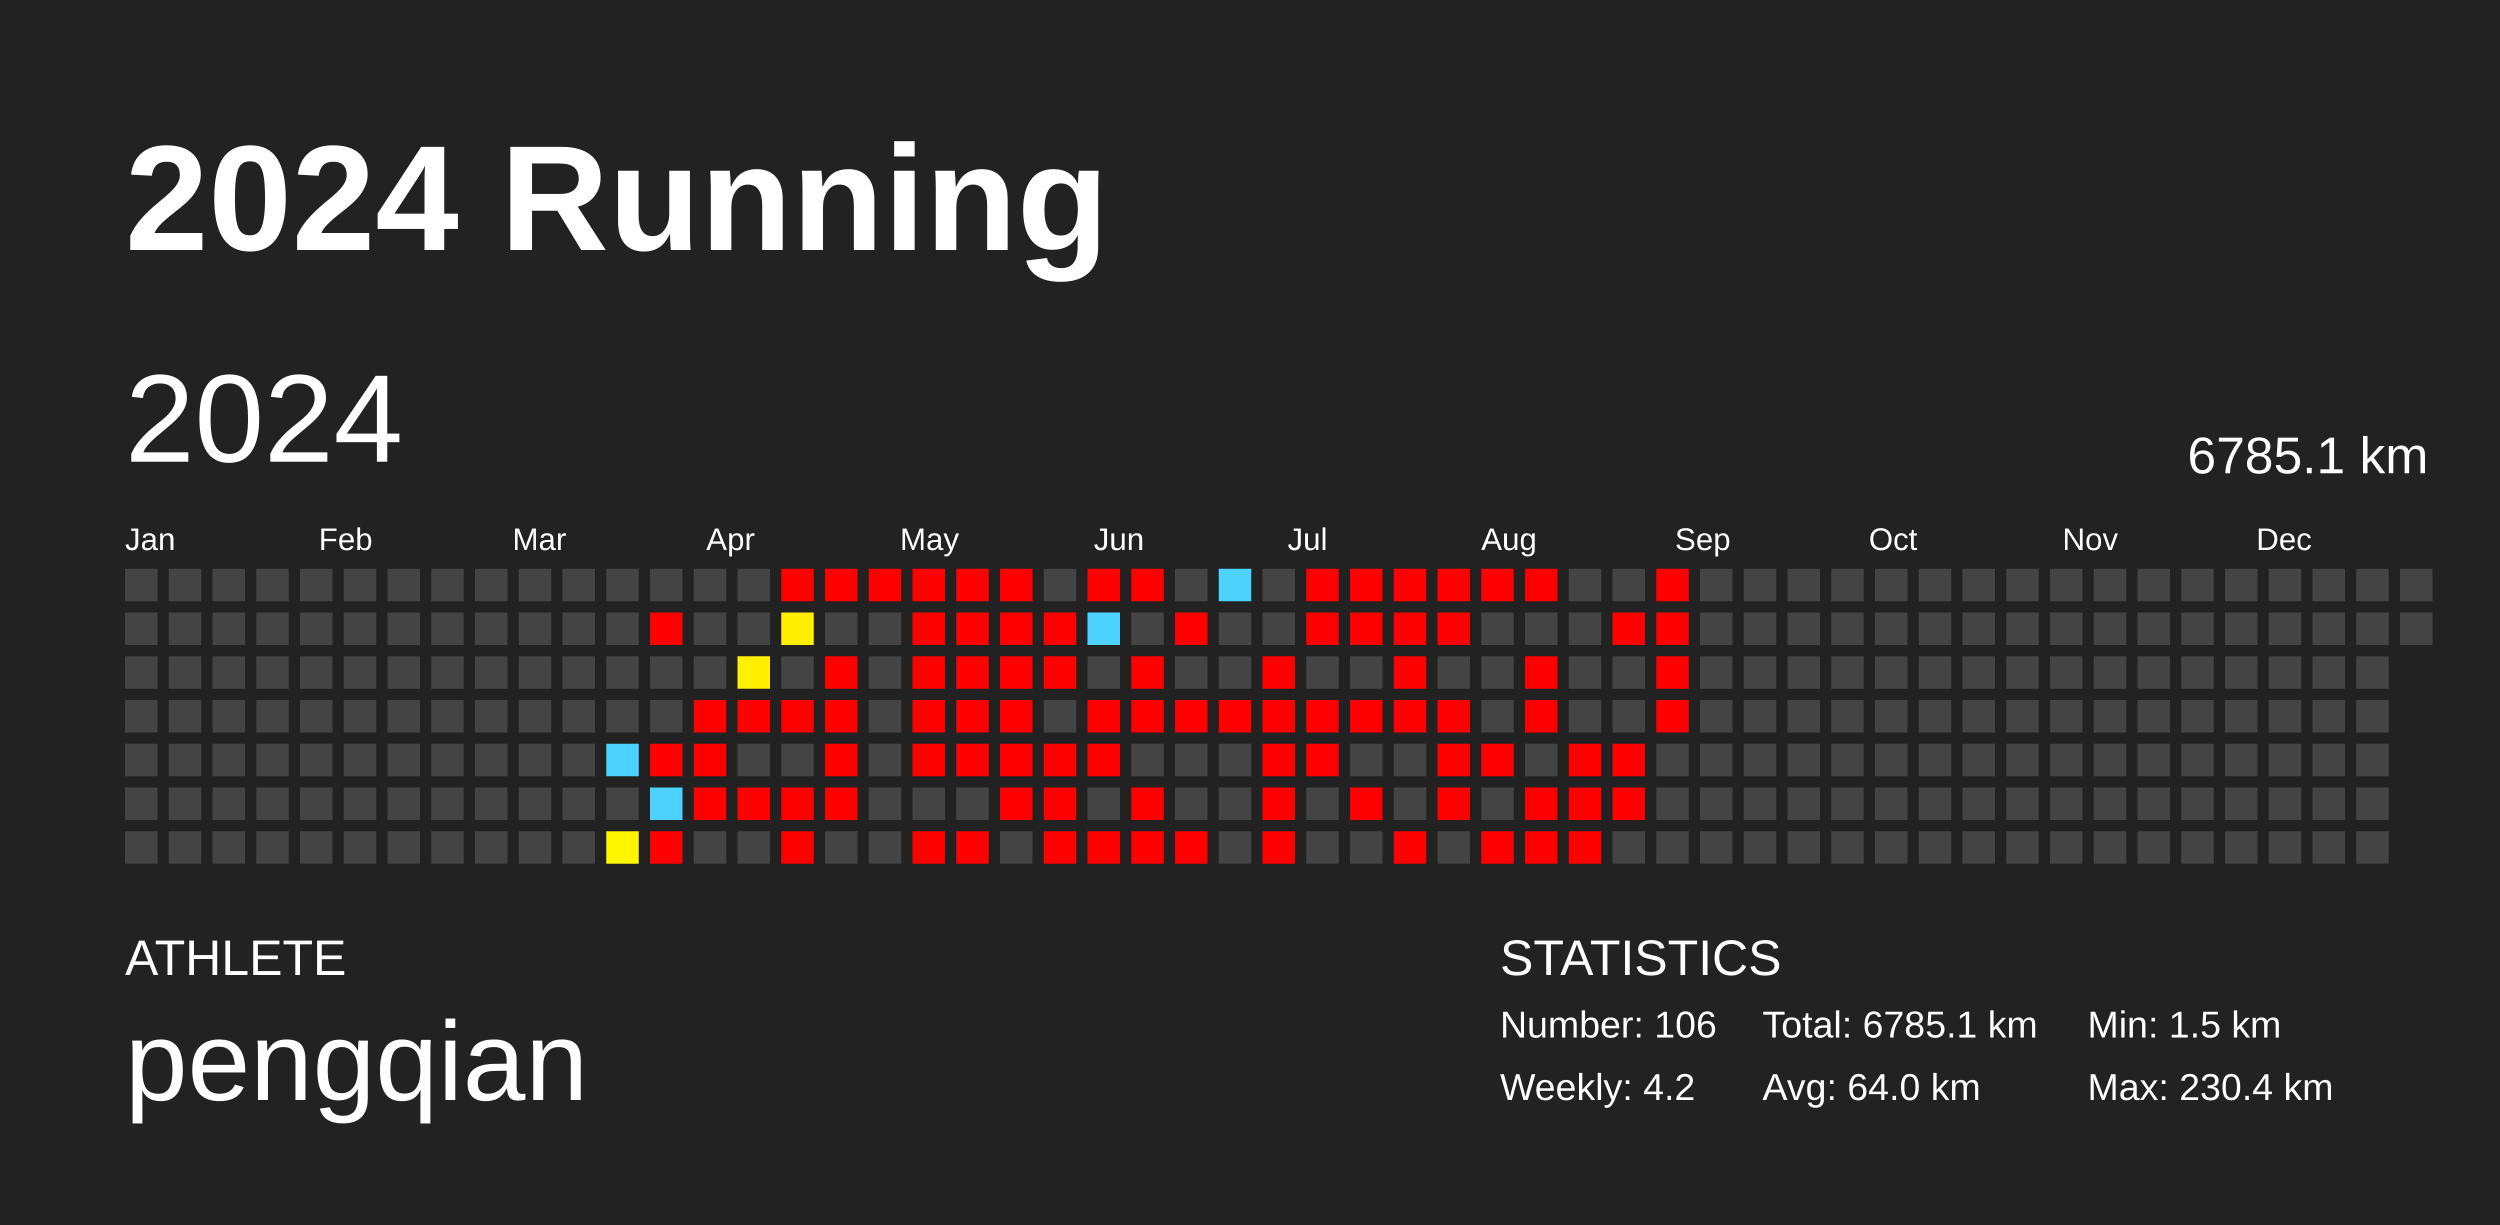
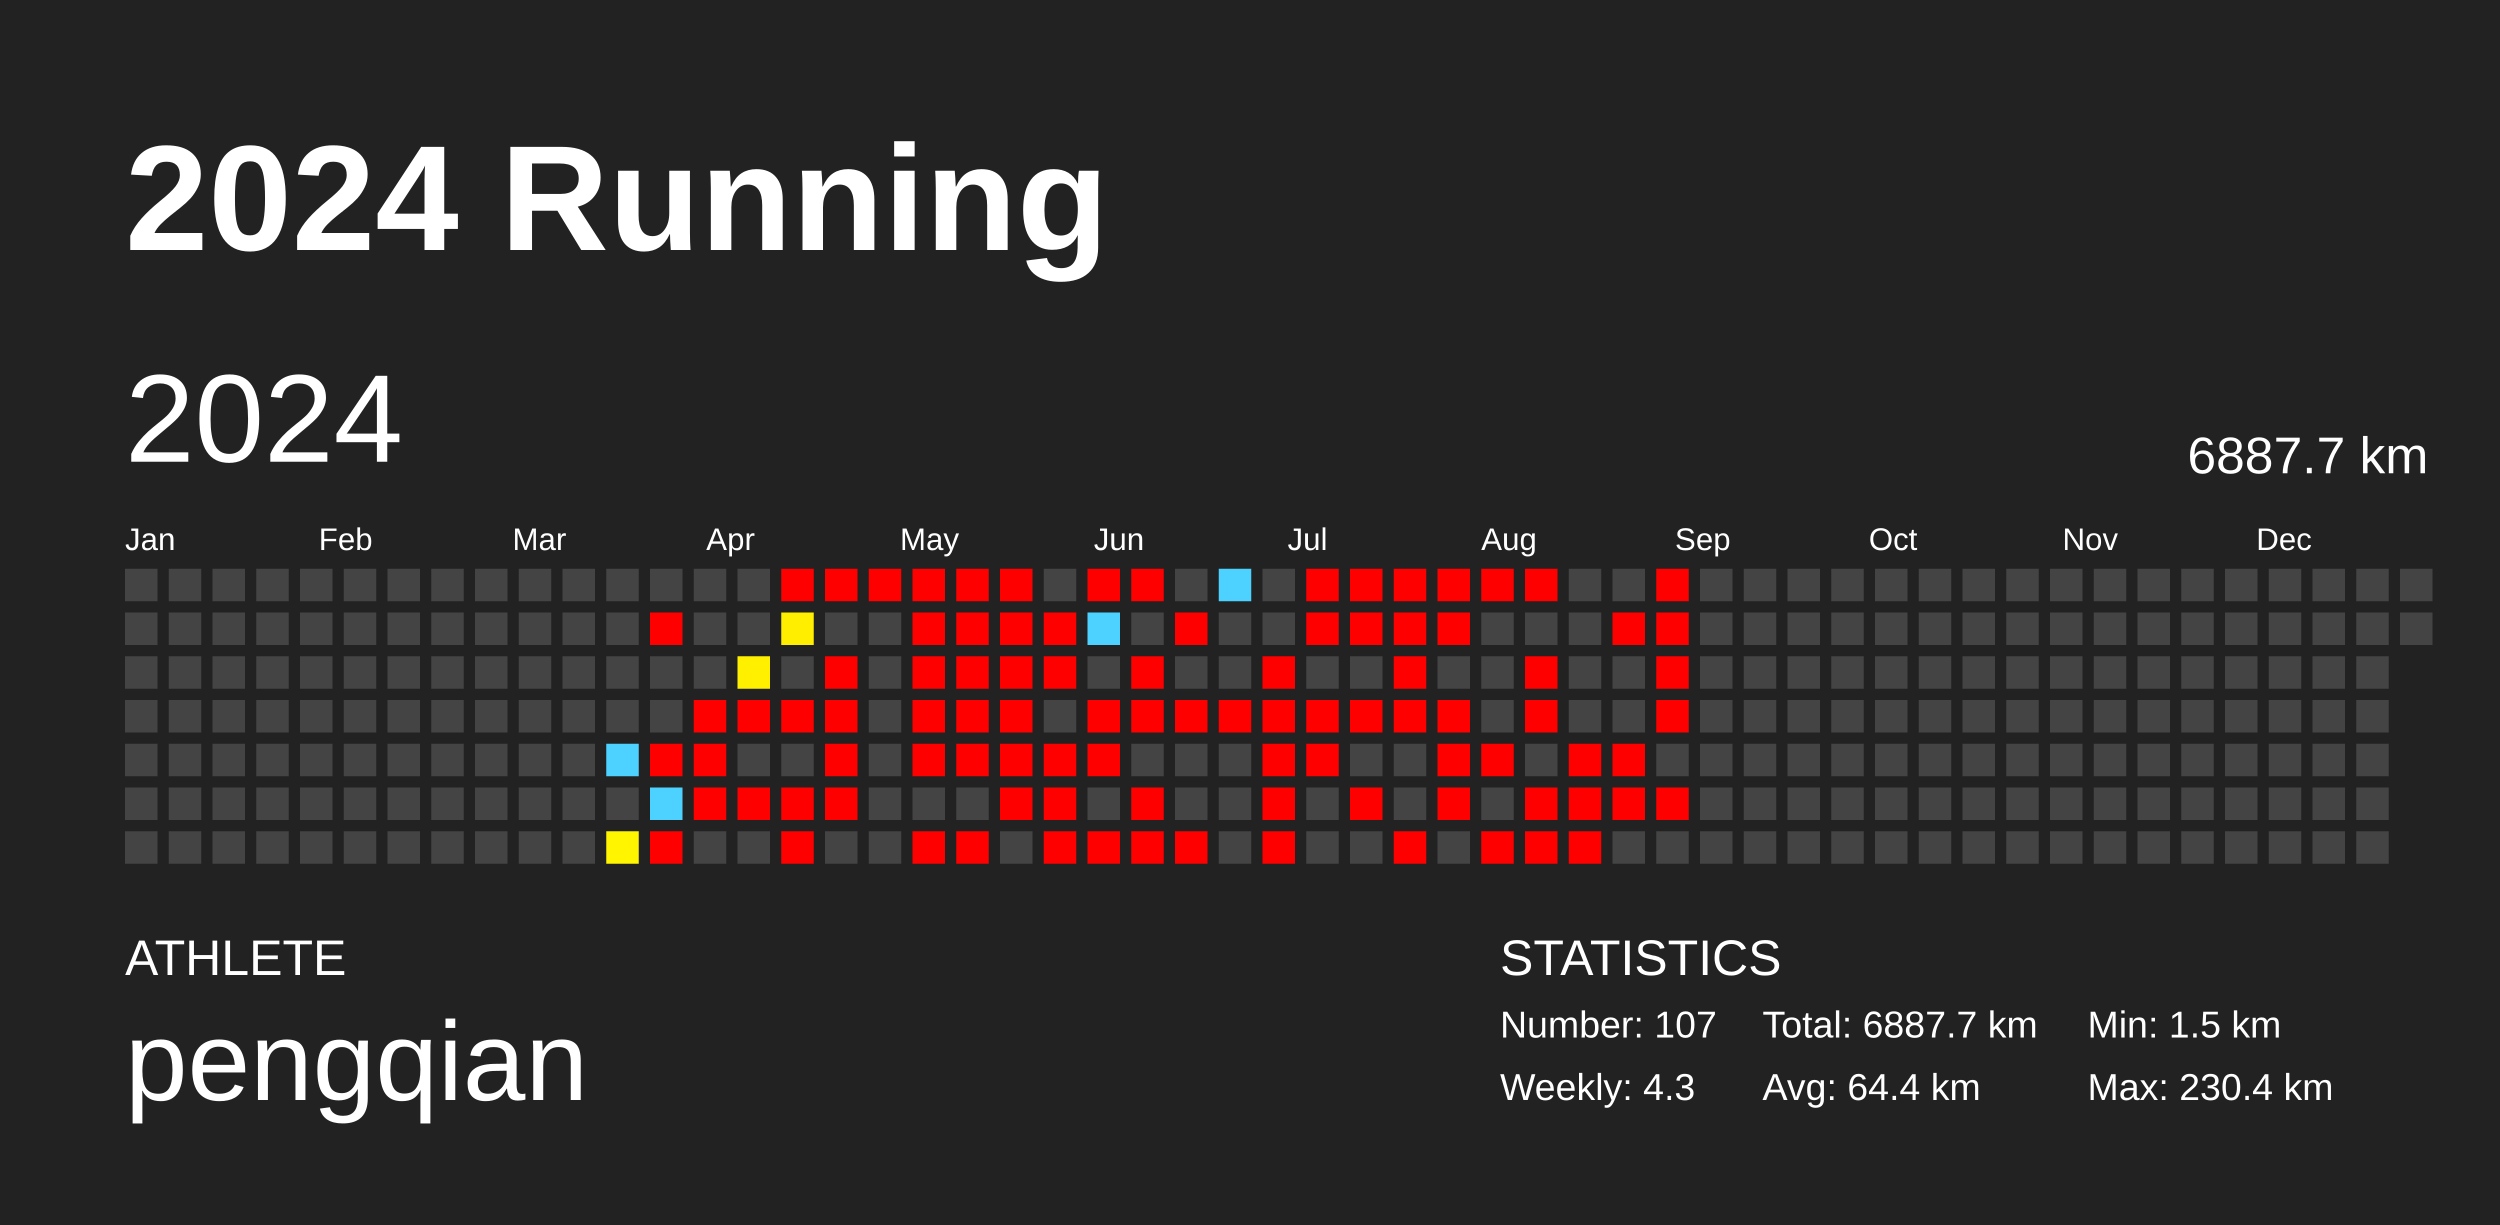
<svg xmlns="http://www.w3.org/2000/svg" baseProfile="full" height="98mm" version="1.1" viewBox="0,0,200,98" width="200mm">
  <defs />
  <rect fill="#222222" height="98" width="200" x="0" y="0" />
  <text fill="#FFFFFF" style="font-size:12px; font-family:Arial; font-weight:bold;" x="10" y="20">2024 Running</text>
  <text fill="#FFFFFF" style="font-size:4px; font-family:Arial" x="10" y="78">ATHLETE</text>
  <text fill="#FFFFFF" style="font-size:9px; font-family:Arial" x="10" y="88">pengqian</text>
  <text fill="#FFFFFF" style="font-size:4px; font-family:Arial" x="120" y="78">STATISTICS</text>
-   <text fill="#FFFFFF" style="font-size:3px; font-family:Arial" x="120" y="83">Number: 106</text>
-   <text fill="#FFFFFF" style="font-size:3px; font-family:Arial" x="120" y="88">Weekly: 4.2</text>
-   <text fill="#FFFFFF" style="font-size:3px; font-family:Arial" x="141" y="83">Total: 6785.1 km</text>
-   <text fill="#FFFFFF" style="font-size:3px; font-family:Arial" x="141" y="88">Avg: 64.0 km</text>
+   <text fill="#FFFFFF" style="font-size:3px; font-family:Arial" x="120" y="83">Number: 107</text>
+   <text fill="#FFFFFF" style="font-size:3px; font-family:Arial" x="120" y="88">Weekly: 4.3</text>
+   <text fill="#FFFFFF" style="font-size:3px; font-family:Arial" x="141" y="83">Total: 6887.7 km</text>
+   <text fill="#FFFFFF" style="font-size:3px; font-family:Arial" x="141" y="88">Avg: 64.4 km</text>
  <text fill="#FFFFFF" style="font-size:3px; font-family:Arial" x="167" y="83">Min: 1.5 km</text>
  <text fill="#FFFFFF" style="font-size:3px; font-family:Arial" x="167" y="88">Max: 230.4 km</text>
  <text dominant-baseline="hanging" fill="#FFFFFF" style="font-size:10.0px; font-family:Arial;" x="10" y="30">2024</text>
-   <text dominant-baseline="hanging" fill="#FFFFFF" style="font-size:4.125px; font-family:Arial;" x="175" y="35">6785.1 km</text>
+   <text dominant-baseline="hanging" fill="#FFFFFF" style="font-size:4.125px; font-family:Arial;" x="175" y="35">6887.7 km</text>
  <text fill="#FFFFFF" style="font-size:2.5px; font-family:Arial" x="10.0" y="44">Jan</text>
  <text fill="#FFFFFF" style="font-size:2.5px; font-family:Arial" x="25.5" y="44">Feb</text>
  <text fill="#FFFFFF" style="font-size:2.5px; font-family:Arial" x="41.0" y="44">Mar</text>
  <text fill="#FFFFFF" style="font-size:2.5px; font-family:Arial" x="56.5" y="44">Apr</text>
  <text fill="#FFFFFF" style="font-size:2.5px; font-family:Arial" x="72.0" y="44">May</text>
  <text fill="#FFFFFF" style="font-size:2.5px; font-family:Arial" x="87.5" y="44">Jun</text>
  <text fill="#FFFFFF" style="font-size:2.5px; font-family:Arial" x="103.0" y="44">Jul</text>
  <text fill="#FFFFFF" style="font-size:2.5px; font-family:Arial" x="118.5" y="44">Aug</text>
  <text fill="#FFFFFF" style="font-size:2.5px; font-family:Arial" x="134.0" y="44">Sep</text>
  <text fill="#FFFFFF" style="font-size:2.5px; font-family:Arial" x="149.5" y="44">Oct</text>
  <text fill="#FFFFFF" style="font-size:2.5px; font-family:Arial" x="165.0" y="44">Nov</text>
  <text fill="#FFFFFF" style="font-size:2.5px; font-family:Arial" x="180.5" y="44">Dec</text>
  <rect fill="#444444" height="2.6" width="2.6" x="10.0" y="45.5" />
  <rect fill="#444444" height="2.6" width="2.6" x="10.0" y="49.0" />
  <rect fill="#444444" height="2.6" width="2.6" x="10.0" y="52.5" />
  <rect fill="#444444" height="2.6" width="2.6" x="10.0" y="56.0" />
  <rect fill="#444444" height="2.6" width="2.6" x="10.0" y="59.5" />
  <rect fill="#444444" height="2.6" width="2.6" x="10.0" y="63.0" />
  <rect fill="#444444" height="2.6" width="2.6" x="10.0" y="66.5" />
  <rect fill="#444444" height="2.6" width="2.6" x="13.5" y="45.5" />
  <rect fill="#444444" height="2.6" width="2.6" x="13.5" y="49.0" />
  <rect fill="#444444" height="2.6" width="2.6" x="13.5" y="52.5" />
  <rect fill="#444444" height="2.6" width="2.6" x="13.5" y="56.0" />
  <rect fill="#444444" height="2.6" width="2.6" x="13.5" y="59.5" />
  <rect fill="#444444" height="2.6" width="2.6" x="13.5" y="63.0" />
  <rect fill="#444444" height="2.6" width="2.6" x="13.5" y="66.5" />
  <rect fill="#444444" height="2.6" width="2.6" x="17.0" y="45.5" />
  <rect fill="#444444" height="2.6" width="2.6" x="17.0" y="49.0" />
  <rect fill="#444444" height="2.6" width="2.6" x="17.0" y="52.5" />
  <rect fill="#444444" height="2.6" width="2.6" x="17.0" y="56.0" />
  <rect fill="#444444" height="2.6" width="2.6" x="17.0" y="59.5" />
  <rect fill="#444444" height="2.6" width="2.6" x="17.0" y="63.0" />
  <rect fill="#444444" height="2.6" width="2.6" x="17.0" y="66.5" />
  <rect fill="#444444" height="2.6" width="2.6" x="20.5" y="45.5" />
  <rect fill="#444444" height="2.6" width="2.6" x="20.5" y="49.0" />
  <rect fill="#444444" height="2.6" width="2.6" x="20.5" y="52.5" />
  <rect fill="#444444" height="2.6" width="2.6" x="20.5" y="56.0" />
  <rect fill="#444444" height="2.6" width="2.6" x="20.5" y="59.5" />
  <rect fill="#444444" height="2.6" width="2.6" x="20.5" y="63.0" />
  <rect fill="#444444" height="2.6" width="2.6" x="20.5" y="66.5" />
  <rect fill="#444444" height="2.6" width="2.6" x="24.0" y="45.5" />
  <rect fill="#444444" height="2.6" width="2.6" x="24.0" y="49.0" />
  <rect fill="#444444" height="2.6" width="2.6" x="24.0" y="52.5" />
  <rect fill="#444444" height="2.6" width="2.6" x="24.0" y="56.0" />
  <rect fill="#444444" height="2.6" width="2.6" x="24.0" y="59.5" />
  <rect fill="#444444" height="2.6" width="2.6" x="24.0" y="63.0" />
  <rect fill="#444444" height="2.6" width="2.6" x="24.0" y="66.5" />
  <rect fill="#444444" height="2.6" width="2.6" x="27.5" y="45.5" />
  <rect fill="#444444" height="2.6" width="2.6" x="27.5" y="49.0" />
  <rect fill="#444444" height="2.6" width="2.6" x="27.5" y="52.5" />
  <rect fill="#444444" height="2.6" width="2.6" x="27.5" y="56.0" />
  <rect fill="#444444" height="2.6" width="2.6" x="27.5" y="59.5" />
  <rect fill="#444444" height="2.6" width="2.6" x="27.5" y="63.0" />
  <rect fill="#444444" height="2.6" width="2.6" x="27.5" y="66.5" />
  <rect fill="#444444" height="2.6" width="2.6" x="31.0" y="45.5" />
  <rect fill="#444444" height="2.6" width="2.6" x="31.0" y="49.0" />
  <rect fill="#444444" height="2.6" width="2.6" x="31.0" y="52.5" />
  <rect fill="#444444" height="2.6" width="2.6" x="31.0" y="56.0" />
  <rect fill="#444444" height="2.6" width="2.6" x="31.0" y="59.5" />
  <rect fill="#444444" height="2.6" width="2.6" x="31.0" y="63.0" />
  <rect fill="#444444" height="2.6" width="2.6" x="31.0" y="66.5" />
  <rect fill="#444444" height="2.6" width="2.6" x="34.5" y="45.5" />
  <rect fill="#444444" height="2.6" width="2.6" x="34.5" y="49.0" />
  <rect fill="#444444" height="2.6" width="2.6" x="34.5" y="52.5" />
  <rect fill="#444444" height="2.6" width="2.6" x="34.5" y="56.0" />
  <rect fill="#444444" height="2.6" width="2.6" x="34.5" y="59.5" />
  <rect fill="#444444" height="2.6" width="2.6" x="34.5" y="63.0" />
  <rect fill="#444444" height="2.6" width="2.6" x="34.5" y="66.5" />
  <rect fill="#444444" height="2.6" width="2.6" x="38.0" y="45.5" />
  <rect fill="#444444" height="2.6" width="2.6" x="38.0" y="49.0" />
  <rect fill="#444444" height="2.6" width="2.6" x="38.0" y="52.5" />
  <rect fill="#444444" height="2.6" width="2.6" x="38.0" y="56.0" />
  <rect fill="#444444" height="2.6" width="2.6" x="38.0" y="59.5" />
  <rect fill="#444444" height="2.6" width="2.6" x="38.0" y="63.0" />
  <rect fill="#444444" height="2.6" width="2.6" x="38.0" y="66.5" />
  <rect fill="#444444" height="2.6" width="2.6" x="41.5" y="45.5" />
  <rect fill="#444444" height="2.6" width="2.6" x="41.5" y="49.0" />
  <rect fill="#444444" height="2.6" width="2.6" x="41.5" y="52.5" />
  <rect fill="#444444" height="2.6" width="2.6" x="41.5" y="56.0" />
  <rect fill="#444444" height="2.6" width="2.6" x="41.5" y="59.5" />
  <rect fill="#444444" height="2.6" width="2.6" x="41.5" y="63.0" />
  <rect fill="#444444" height="2.6" width="2.6" x="41.5" y="66.5" />
  <rect fill="#444444" height="2.6" width="2.6" x="45.0" y="45.5" />
  <rect fill="#444444" height="2.6" width="2.6" x="45.0" y="49.0" />
  <rect fill="#444444" height="2.6" width="2.6" x="45.0" y="52.5" />
  <rect fill="#444444" height="2.6" width="2.6" x="45.0" y="56.0" />
  <rect fill="#444444" height="2.6" width="2.6" x="45.0" y="59.5" />
  <rect fill="#444444" height="2.6" width="2.6" x="45.0" y="63.0" />
  <rect fill="#444444" height="2.6" width="2.6" x="45.0" y="66.5" />
  <rect fill="#444444" height="2.6" width="2.6" x="48.5" y="45.5" />
  <rect fill="#444444" height="2.6" width="2.6" x="48.5" y="49.0" />
  <rect fill="#444444" height="2.6" width="2.6" x="48.5" y="52.5" />
  <rect fill="#444444" height="2.6" width="2.6" x="48.5" y="56.0" />
  <rect fill="#4dd2ff" height="2.6" width="2.6" x="48.5" y="59.5" />
  <rect fill="#444444" height="2.6" width="2.6" x="48.5" y="63.0" />
  <rect fill="#fff500" height="2.6" width="2.6" x="48.5" y="66.5" />
  <rect fill="#444444" height="2.6" width="2.6" x="52.0" y="45.5" />
  <rect fill="red" height="2.6" width="2.6" x="52.0" y="49.0" />
  <rect fill="#444444" height="2.6" width="2.6" x="52.0" y="52.5" />
  <rect fill="#444444" height="2.6" width="2.6" x="52.0" y="56.0" />
  <rect fill="red" height="2.6" width="2.6" x="52.0" y="59.5" />
  <rect fill="#4dd2ff" height="2.6" width="2.6" x="52.0" y="63.0" />
  <rect fill="red" height="2.6" width="2.6" x="52.0" y="66.5" />
  <rect fill="#444444" height="2.6" width="2.6" x="55.5" y="45.5" />
  <rect fill="#444444" height="2.6" width="2.6" x="55.5" y="49.0" />
  <rect fill="#444444" height="2.6" width="2.6" x="55.5" y="52.5" />
  <rect fill="red" height="2.6" width="2.6" x="55.5" y="56.0" />
  <rect fill="red" height="2.6" width="2.6" x="55.5" y="59.5" />
  <rect fill="red" height="2.6" width="2.6" x="55.5" y="63.0" />
  <rect fill="#444444" height="2.6" width="2.6" x="55.5" y="66.5" />
  <rect fill="#444444" height="2.6" width="2.6" x="59.0" y="45.5" />
  <rect fill="#444444" height="2.6" width="2.6" x="59.0" y="49.0" />
  <rect fill="#fff000" height="2.6" width="2.6" x="59.0" y="52.5" />
  <rect fill="red" height="2.6" width="2.6" x="59.0" y="56.0" />
  <rect fill="#444444" height="2.6" width="2.6" x="59.0" y="59.5" />
  <rect fill="red" height="2.6" width="2.6" x="59.0" y="63.0" />
  <rect fill="#444444" height="2.6" width="2.6" x="59.0" y="66.5" />
  <rect fill="red" height="2.6" width="2.6" x="62.5" y="45.5" />
  <rect fill="#ffee00" height="2.6" width="2.6" x="62.5" y="49.0" />
  <rect fill="#444444" height="2.6" width="2.6" x="62.5" y="52.5" />
  <rect fill="red" height="2.6" width="2.6" x="62.5" y="56.0" />
  <rect fill="#444444" height="2.6" width="2.6" x="62.5" y="59.5" />
  <rect fill="red" height="2.6" width="2.6" x="62.5" y="63.0" />
  <rect fill="red" height="2.6" width="2.6" x="62.5" y="66.5" />
  <rect fill="red" height="2.6" width="2.6" x="66.0" y="45.5" />
  <rect fill="#444444" height="2.6" width="2.6" x="66.0" y="49.0" />
  <rect fill="red" height="2.6" width="2.6" x="66.0" y="52.5" />
  <rect fill="red" height="2.6" width="2.6" x="66.0" y="56.0" />
  <rect fill="red" height="2.6" width="2.6" x="66.0" y="59.5" />
  <rect fill="red" height="2.6" width="2.6" x="66.0" y="63.0" />
  <rect fill="#444444" height="2.6" width="2.6" x="66.0" y="66.5" />
  <rect fill="red" height="2.6" width="2.6" x="69.5" y="45.5" />
  <rect fill="#444444" height="2.6" width="2.6" x="69.5" y="49.0" />
  <rect fill="#444444" height="2.6" width="2.6" x="69.5" y="52.5" />
  <rect fill="#444444" height="2.6" width="2.6" x="69.5" y="56.0" />
  <rect fill="#444444" height="2.6" width="2.6" x="69.5" y="59.5" />
  <rect fill="#444444" height="2.6" width="2.6" x="69.5" y="63.0" />
  <rect fill="#444444" height="2.6" width="2.6" x="69.5" y="66.5" />
  <rect fill="red" height="2.6" width="2.6" x="73.0" y="45.5" />
  <rect fill="red" height="2.6" width="2.6" x="73.0" y="49.0" />
  <rect fill="red" height="2.6" width="2.6" x="73.0" y="52.5" />
  <rect fill="red" height="2.6" width="2.6" x="73.0" y="56.0" />
  <rect fill="red" height="2.6" width="2.6" x="73.0" y="59.5" />
  <rect fill="#444444" height="2.6" width="2.6" x="73.0" y="63.0" />
  <rect fill="red" height="2.6" width="2.6" x="73.0" y="66.5" />
  <rect fill="red" height="2.6" width="2.6" x="76.5" y="45.5" />
  <rect fill="red" height="2.6" width="2.6" x="76.5" y="49.0" />
  <rect fill="red" height="2.6" width="2.6" x="76.5" y="52.5" />
  <rect fill="red" height="2.6" width="2.6" x="76.5" y="56.0" />
  <rect fill="red" height="2.6" width="2.6" x="76.5" y="59.5" />
  <rect fill="#444444" height="2.6" width="2.6" x="76.5" y="63.0" />
  <rect fill="red" height="2.6" width="2.6" x="76.5" y="66.5" />
  <rect fill="red" height="2.6" width="2.6" x="80.0" y="45.5" />
  <rect fill="red" height="2.6" width="2.6" x="80.0" y="49.0" />
  <rect fill="red" height="2.6" width="2.6" x="80.0" y="52.5" />
  <rect fill="red" height="2.6" width="2.6" x="80.0" y="56.0" />
  <rect fill="red" height="2.6" width="2.6" x="80.0" y="59.5" />
  <rect fill="red" height="2.6" width="2.6" x="80.0" y="63.0" />
  <rect fill="#444444" height="2.6" width="2.6" x="80.0" y="66.5" />
  <rect fill="#444444" height="2.6" width="2.6" x="83.5" y="45.5" />
  <rect fill="red" height="2.6" width="2.6" x="83.5" y="49.0" />
  <rect fill="red" height="2.6" width="2.6" x="83.5" y="52.5" />
  <rect fill="#444444" height="2.6" width="2.6" x="83.5" y="56.0" />
  <rect fill="red" height="2.6" width="2.6" x="83.5" y="59.5" />
  <rect fill="red" height="2.6" width="2.6" x="83.5" y="63.0" />
  <rect fill="red" height="2.6" width="2.6" x="83.5" y="66.5" />
  <rect fill="red" height="2.6" width="2.6" x="87.0" y="45.5" />
  <rect fill="#4dd2ff" height="2.6" width="2.6" x="87.0" y="49.0" />
  <rect fill="#444444" height="2.6" width="2.6" x="87.0" y="52.5" />
  <rect fill="red" height="2.6" width="2.6" x="87.0" y="56.0" />
  <rect fill="red" height="2.6" width="2.6" x="87.0" y="59.5" />
  <rect fill="#444444" height="2.6" width="2.6" x="87.0" y="63.0" />
  <rect fill="red" height="2.6" width="2.6" x="87.0" y="66.5" />
  <rect fill="red" height="2.6" width="2.6" x="90.5" y="45.5" />
  <rect fill="#444444" height="2.6" width="2.6" x="90.5" y="49.0" />
  <rect fill="red" height="2.6" width="2.6" x="90.5" y="52.5" />
  <rect fill="red" height="2.6" width="2.6" x="90.5" y="56.0" />
  <rect fill="#444444" height="2.6" width="2.6" x="90.5" y="59.5" />
  <rect fill="red" height="2.6" width="2.6" x="90.5" y="63.0" />
  <rect fill="red" height="2.6" width="2.6" x="90.5" y="66.5" />
  <rect fill="#444444" height="2.6" width="2.6" x="94.0" y="45.5" />
  <rect fill="red" height="2.6" width="2.6" x="94.0" y="49.0" />
  <rect fill="#444444" height="2.6" width="2.6" x="94.0" y="52.5" />
  <rect fill="red" height="2.6" width="2.6" x="94.0" y="56.0" />
  <rect fill="#444444" height="2.6" width="2.6" x="94.0" y="59.5" />
  <rect fill="#444444" height="2.6" width="2.6" x="94.0" y="63.0" />
  <rect fill="red" height="2.6" width="2.6" x="94.0" y="66.5" />
  <rect fill="#4dd2ff" height="2.6" width="2.6" x="97.5" y="45.5" />
  <rect fill="#444444" height="2.6" width="2.6" x="97.5" y="49.0" />
  <rect fill="#444444" height="2.6" width="2.6" x="97.5" y="52.5" />
  <rect fill="red" height="2.6" width="2.6" x="97.5" y="56.0" />
  <rect fill="#444444" height="2.6" width="2.6" x="97.5" y="59.5" />
  <rect fill="#444444" height="2.6" width="2.6" x="97.5" y="63.0" />
  <rect fill="#444444" height="2.6" width="2.6" x="97.5" y="66.5" />
  <rect fill="#444444" height="2.6" width="2.6" x="101.0" y="45.5" />
  <rect fill="#444444" height="2.6" width="2.6" x="101.0" y="49.0" />
  <rect fill="red" height="2.6" width="2.6" x="101.0" y="52.5" />
  <rect fill="red" height="2.6" width="2.6" x="101.0" y="56.0" />
  <rect fill="red" height="2.6" width="2.6" x="101.0" y="59.5" />
  <rect fill="red" height="2.6" width="2.6" x="101.0" y="63.0" />
  <rect fill="red" height="2.6" width="2.6" x="101.0" y="66.5" />
  <rect fill="red" height="2.6" width="2.6" x="104.5" y="45.5" />
  <rect fill="red" height="2.6" width="2.6" x="104.5" y="49.0" />
  <rect fill="#444444" height="2.6" width="2.6" x="104.5" y="52.5" />
  <rect fill="red" height="2.6" width="2.6" x="104.5" y="56.0" />
  <rect fill="red" height="2.6" width="2.6" x="104.5" y="59.5" />
  <rect fill="#444444" height="2.6" width="2.6" x="104.5" y="63.0" />
  <rect fill="#444444" height="2.6" width="2.6" x="104.5" y="66.5" />
  <rect fill="red" height="2.6" width="2.6" x="108.0" y="45.5" />
  <rect fill="red" height="2.6" width="2.6" x="108.0" y="49.0" />
  <rect fill="#444444" height="2.6" width="2.6" x="108.0" y="52.5" />
  <rect fill="red" height="2.6" width="2.6" x="108.0" y="56.0" />
  <rect fill="#444444" height="2.6" width="2.6" x="108.0" y="59.5" />
  <rect fill="red" height="2.6" width="2.6" x="108.0" y="63.0" />
  <rect fill="#444444" height="2.6" width="2.6" x="108.0" y="66.5" />
  <rect fill="red" height="2.6" width="2.6" x="111.5" y="45.5" />
  <rect fill="red" height="2.6" width="2.6" x="111.5" y="49.0" />
  <rect fill="red" height="2.6" width="2.6" x="111.5" y="52.5" />
  <rect fill="red" height="2.6" width="2.6" x="111.5" y="56.0" />
  <rect fill="#444444" height="2.6" width="2.6" x="111.5" y="59.5" />
  <rect fill="#444444" height="2.6" width="2.6" x="111.5" y="63.0" />
  <rect fill="red" height="2.6" width="2.6" x="111.5" y="66.5" />
  <rect fill="red" height="2.6" width="2.6" x="115.0" y="45.5" />
  <rect fill="red" height="2.6" width="2.6" x="115.0" y="49.0" />
  <rect fill="#444444" height="2.6" width="2.6" x="115.0" y="52.5" />
  <rect fill="red" height="2.6" width="2.6" x="115.0" y="56.0" />
  <rect fill="red" height="2.6" width="2.6" x="115.0" y="59.5" />
  <rect fill="red" height="2.6" width="2.6" x="115.0" y="63.0" />
  <rect fill="#444444" height="2.6" width="2.6" x="115.0" y="66.5" />
  <rect fill="red" height="2.6" width="2.6" x="118.5" y="45.5" />
  <rect fill="#444444" height="2.6" width="2.6" x="118.5" y="49.0" />
  <rect fill="#444444" height="2.6" width="2.6" x="118.5" y="52.5" />
  <rect fill="#444444" height="2.6" width="2.6" x="118.5" y="56.0" />
  <rect fill="red" height="2.6" width="2.6" x="118.5" y="59.5" />
  <rect fill="#444444" height="2.6" width="2.6" x="118.5" y="63.0" />
  <rect fill="red" height="2.6" width="2.6" x="118.5" y="66.5" />
  <rect fill="red" height="2.6" width="2.6" x="122.0" y="45.5" />
  <rect fill="#444444" height="2.6" width="2.6" x="122.0" y="49.0" />
  <rect fill="red" height="2.6" width="2.6" x="122.0" y="52.5" />
  <rect fill="red" height="2.6" width="2.6" x="122.0" y="56.0" />
  <rect fill="#444444" height="2.6" width="2.6" x="122.0" y="59.5" />
  <rect fill="red" height="2.6" width="2.6" x="122.0" y="63.0" />
  <rect fill="red" height="2.6" width="2.6" x="122.0" y="66.5" />
  <rect fill="#444444" height="2.6" width="2.6" x="125.5" y="45.5" />
  <rect fill="#444444" height="2.6" width="2.6" x="125.5" y="49.0" />
  <rect fill="#444444" height="2.6" width="2.6" x="125.5" y="52.5" />
  <rect fill="#444444" height="2.6" width="2.6" x="125.5" y="56.0" />
  <rect fill="red" height="2.6" width="2.6" x="125.5" y="59.5" />
  <rect fill="red" height="2.6" width="2.6" x="125.5" y="63.0" />
  <rect fill="red" height="2.6" width="2.6" x="125.5" y="66.5" />
  <rect fill="#444444" height="2.6" width="2.6" x="129.0" y="45.5" />
  <rect fill="red" height="2.6" width="2.6" x="129.0" y="49.0" />
  <rect fill="#444444" height="2.6" width="2.6" x="129.0" y="52.5" />
  <rect fill="#444444" height="2.6" width="2.6" x="129.0" y="56.0" />
  <rect fill="red" height="2.6" width="2.6" x="129.0" y="59.5" />
  <rect fill="red" height="2.6" width="2.6" x="129.0" y="63.0" />
  <rect fill="#444444" height="2.6" width="2.6" x="129.0" y="66.5" />
  <rect fill="red" height="2.6" width="2.6" x="132.5" y="45.5" />
  <rect fill="red" height="2.6" width="2.6" x="132.5" y="49.0" />
  <rect fill="red" height="2.6" width="2.6" x="132.5" y="52.5" />
  <rect fill="red" height="2.6" width="2.6" x="132.5" y="56.0" />
  <rect fill="#444444" height="2.6" width="2.6" x="132.5" y="59.5" />
-   <rect fill="#444444" height="2.6" width="2.6" x="132.5" y="63.0" />
+   <rect fill="red" height="2.6" width="2.6" x="132.5" y="63.0" />
  <rect fill="#444444" height="2.6" width="2.6" x="132.5" y="66.5" />
  <rect fill="#444444" height="2.6" width="2.6" x="136.0" y="45.5" />
  <rect fill="#444444" height="2.6" width="2.6" x="136.0" y="49.0" />
  <rect fill="#444444" height="2.6" width="2.6" x="136.0" y="52.5" />
  <rect fill="#444444" height="2.6" width="2.6" x="136.0" y="56.0" />
  <rect fill="#444444" height="2.6" width="2.6" x="136.0" y="59.5" />
  <rect fill="#444444" height="2.6" width="2.6" x="136.0" y="63.0" />
  <rect fill="#444444" height="2.6" width="2.6" x="136.0" y="66.5" />
  <rect fill="#444444" height="2.6" width="2.6" x="139.5" y="45.5" />
  <rect fill="#444444" height="2.6" width="2.6" x="139.5" y="49.0" />
  <rect fill="#444444" height="2.6" width="2.6" x="139.5" y="52.5" />
  <rect fill="#444444" height="2.6" width="2.6" x="139.5" y="56.0" />
  <rect fill="#444444" height="2.6" width="2.6" x="139.5" y="59.5" />
  <rect fill="#444444" height="2.6" width="2.6" x="139.5" y="63.0" />
  <rect fill="#444444" height="2.6" width="2.6" x="139.5" y="66.5" />
  <rect fill="#444444" height="2.6" width="2.6" x="143.0" y="45.5" />
  <rect fill="#444444" height="2.6" width="2.6" x="143.0" y="49.0" />
  <rect fill="#444444" height="2.6" width="2.6" x="143.0" y="52.5" />
  <rect fill="#444444" height="2.6" width="2.6" x="143.0" y="56.0" />
  <rect fill="#444444" height="2.6" width="2.6" x="143.0" y="59.5" />
  <rect fill="#444444" height="2.6" width="2.6" x="143.0" y="63.0" />
  <rect fill="#444444" height="2.6" width="2.6" x="143.0" y="66.5" />
  <rect fill="#444444" height="2.6" width="2.6" x="146.5" y="45.5" />
  <rect fill="#444444" height="2.6" width="2.6" x="146.5" y="49.0" />
  <rect fill="#444444" height="2.6" width="2.6" x="146.5" y="52.5" />
  <rect fill="#444444" height="2.6" width="2.6" x="146.5" y="56.0" />
  <rect fill="#444444" height="2.6" width="2.6" x="146.5" y="59.5" />
  <rect fill="#444444" height="2.6" width="2.6" x="146.5" y="63.0" />
  <rect fill="#444444" height="2.6" width="2.6" x="146.5" y="66.5" />
  <rect fill="#444444" height="2.6" width="2.6" x="150.0" y="45.5" />
  <rect fill="#444444" height="2.6" width="2.6" x="150.0" y="49.0" />
  <rect fill="#444444" height="2.6" width="2.6" x="150.0" y="52.5" />
  <rect fill="#444444" height="2.6" width="2.6" x="150.0" y="56.0" />
  <rect fill="#444444" height="2.6" width="2.6" x="150.0" y="59.5" />
  <rect fill="#444444" height="2.6" width="2.6" x="150.0" y="63.0" />
  <rect fill="#444444" height="2.6" width="2.6" x="150.0" y="66.5" />
  <rect fill="#444444" height="2.6" width="2.6" x="153.5" y="45.5" />
  <rect fill="#444444" height="2.6" width="2.6" x="153.5" y="49.0" />
  <rect fill="#444444" height="2.6" width="2.6" x="153.5" y="52.5" />
  <rect fill="#444444" height="2.6" width="2.6" x="153.5" y="56.0" />
  <rect fill="#444444" height="2.6" width="2.6" x="153.5" y="59.5" />
  <rect fill="#444444" height="2.6" width="2.6" x="153.5" y="63.0" />
  <rect fill="#444444" height="2.6" width="2.6" x="153.5" y="66.5" />
  <rect fill="#444444" height="2.6" width="2.6" x="157.0" y="45.5" />
  <rect fill="#444444" height="2.6" width="2.6" x="157.0" y="49.0" />
  <rect fill="#444444" height="2.6" width="2.6" x="157.0" y="52.5" />
  <rect fill="#444444" height="2.6" width="2.6" x="157.0" y="56.0" />
  <rect fill="#444444" height="2.6" width="2.6" x="157.0" y="59.5" />
  <rect fill="#444444" height="2.6" width="2.6" x="157.0" y="63.0" />
  <rect fill="#444444" height="2.6" width="2.6" x="157.0" y="66.5" />
  <rect fill="#444444" height="2.6" width="2.6" x="160.5" y="45.5" />
  <rect fill="#444444" height="2.6" width="2.6" x="160.5" y="49.0" />
  <rect fill="#444444" height="2.6" width="2.6" x="160.5" y="52.5" />
  <rect fill="#444444" height="2.6" width="2.6" x="160.5" y="56.0" />
  <rect fill="#444444" height="2.6" width="2.6" x="160.5" y="59.5" />
  <rect fill="#444444" height="2.6" width="2.6" x="160.5" y="63.0" />
  <rect fill="#444444" height="2.6" width="2.6" x="160.5" y="66.5" />
  <rect fill="#444444" height="2.6" width="2.6" x="164.0" y="45.5" />
  <rect fill="#444444" height="2.6" width="2.6" x="164.0" y="49.0" />
  <rect fill="#444444" height="2.6" width="2.6" x="164.0" y="52.5" />
  <rect fill="#444444" height="2.6" width="2.6" x="164.0" y="56.0" />
  <rect fill="#444444" height="2.6" width="2.6" x="164.0" y="59.5" />
  <rect fill="#444444" height="2.6" width="2.6" x="164.0" y="63.0" />
  <rect fill="#444444" height="2.6" width="2.6" x="164.0" y="66.5" />
  <rect fill="#444444" height="2.6" width="2.6" x="167.5" y="45.5" />
  <rect fill="#444444" height="2.6" width="2.6" x="167.5" y="49.0" />
  <rect fill="#444444" height="2.6" width="2.6" x="167.5" y="52.5" />
  <rect fill="#444444" height="2.6" width="2.6" x="167.5" y="56.0" />
  <rect fill="#444444" height="2.6" width="2.6" x="167.5" y="59.5" />
  <rect fill="#444444" height="2.6" width="2.6" x="167.5" y="63.0" />
  <rect fill="#444444" height="2.6" width="2.6" x="167.5" y="66.5" />
  <rect fill="#444444" height="2.6" width="2.6" x="171.0" y="45.5" />
  <rect fill="#444444" height="2.6" width="2.6" x="171.0" y="49.0" />
  <rect fill="#444444" height="2.6" width="2.6" x="171.0" y="52.5" />
  <rect fill="#444444" height="2.6" width="2.6" x="171.0" y="56.0" />
  <rect fill="#444444" height="2.6" width="2.6" x="171.0" y="59.5" />
  <rect fill="#444444" height="2.6" width="2.6" x="171.0" y="63.0" />
  <rect fill="#444444" height="2.6" width="2.6" x="171.0" y="66.5" />
  <rect fill="#444444" height="2.6" width="2.6" x="174.5" y="45.5" />
  <rect fill="#444444" height="2.6" width="2.6" x="174.5" y="49.0" />
  <rect fill="#444444" height="2.6" width="2.6" x="174.5" y="52.5" />
  <rect fill="#444444" height="2.6" width="2.6" x="174.5" y="56.0" />
  <rect fill="#444444" height="2.6" width="2.6" x="174.5" y="59.5" />
  <rect fill="#444444" height="2.6" width="2.6" x="174.5" y="63.0" />
  <rect fill="#444444" height="2.6" width="2.6" x="174.5" y="66.5" />
  <rect fill="#444444" height="2.6" width="2.6" x="178.0" y="45.5" />
  <rect fill="#444444" height="2.6" width="2.6" x="178.0" y="49.0" />
  <rect fill="#444444" height="2.6" width="2.6" x="178.0" y="52.5" />
  <rect fill="#444444" height="2.6" width="2.6" x="178.0" y="56.0" />
  <rect fill="#444444" height="2.6" width="2.6" x="178.0" y="59.5" />
  <rect fill="#444444" height="2.6" width="2.6" x="178.0" y="63.0" />
  <rect fill="#444444" height="2.6" width="2.6" x="178.0" y="66.5" />
  <rect fill="#444444" height="2.6" width="2.6" x="181.5" y="45.5" />
  <rect fill="#444444" height="2.6" width="2.6" x="181.5" y="49.0" />
  <rect fill="#444444" height="2.6" width="2.6" x="181.5" y="52.5" />
  <rect fill="#444444" height="2.6" width="2.6" x="181.5" y="56.0" />
  <rect fill="#444444" height="2.6" width="2.6" x="181.5" y="59.5" />
  <rect fill="#444444" height="2.6" width="2.6" x="181.5" y="63.0" />
  <rect fill="#444444" height="2.6" width="2.6" x="181.5" y="66.5" />
  <rect fill="#444444" height="2.6" width="2.6" x="185.0" y="45.5" />
  <rect fill="#444444" height="2.6" width="2.6" x="185.0" y="49.0" />
  <rect fill="#444444" height="2.6" width="2.6" x="185.0" y="52.5" />
  <rect fill="#444444" height="2.6" width="2.6" x="185.0" y="56.0" />
  <rect fill="#444444" height="2.6" width="2.6" x="185.0" y="59.5" />
  <rect fill="#444444" height="2.6" width="2.6" x="185.0" y="63.0" />
  <rect fill="#444444" height="2.6" width="2.6" x="185.0" y="66.5" />
  <rect fill="#444444" height="2.6" width="2.6" x="188.5" y="45.5" />
  <rect fill="#444444" height="2.6" width="2.6" x="188.5" y="49.0" />
  <rect fill="#444444" height="2.6" width="2.6" x="188.5" y="52.5" />
  <rect fill="#444444" height="2.6" width="2.6" x="188.5" y="56.0" />
  <rect fill="#444444" height="2.6" width="2.6" x="188.5" y="59.5" />
  <rect fill="#444444" height="2.6" width="2.6" x="188.5" y="63.0" />
  <rect fill="#444444" height="2.6" width="2.6" x="188.5" y="66.5" />
  <rect fill="#444444" height="2.6" width="2.6" x="192.0" y="45.5" />
  <rect fill="#444444" height="2.6" width="2.6" x="192.0" y="49.0" />
</svg>
